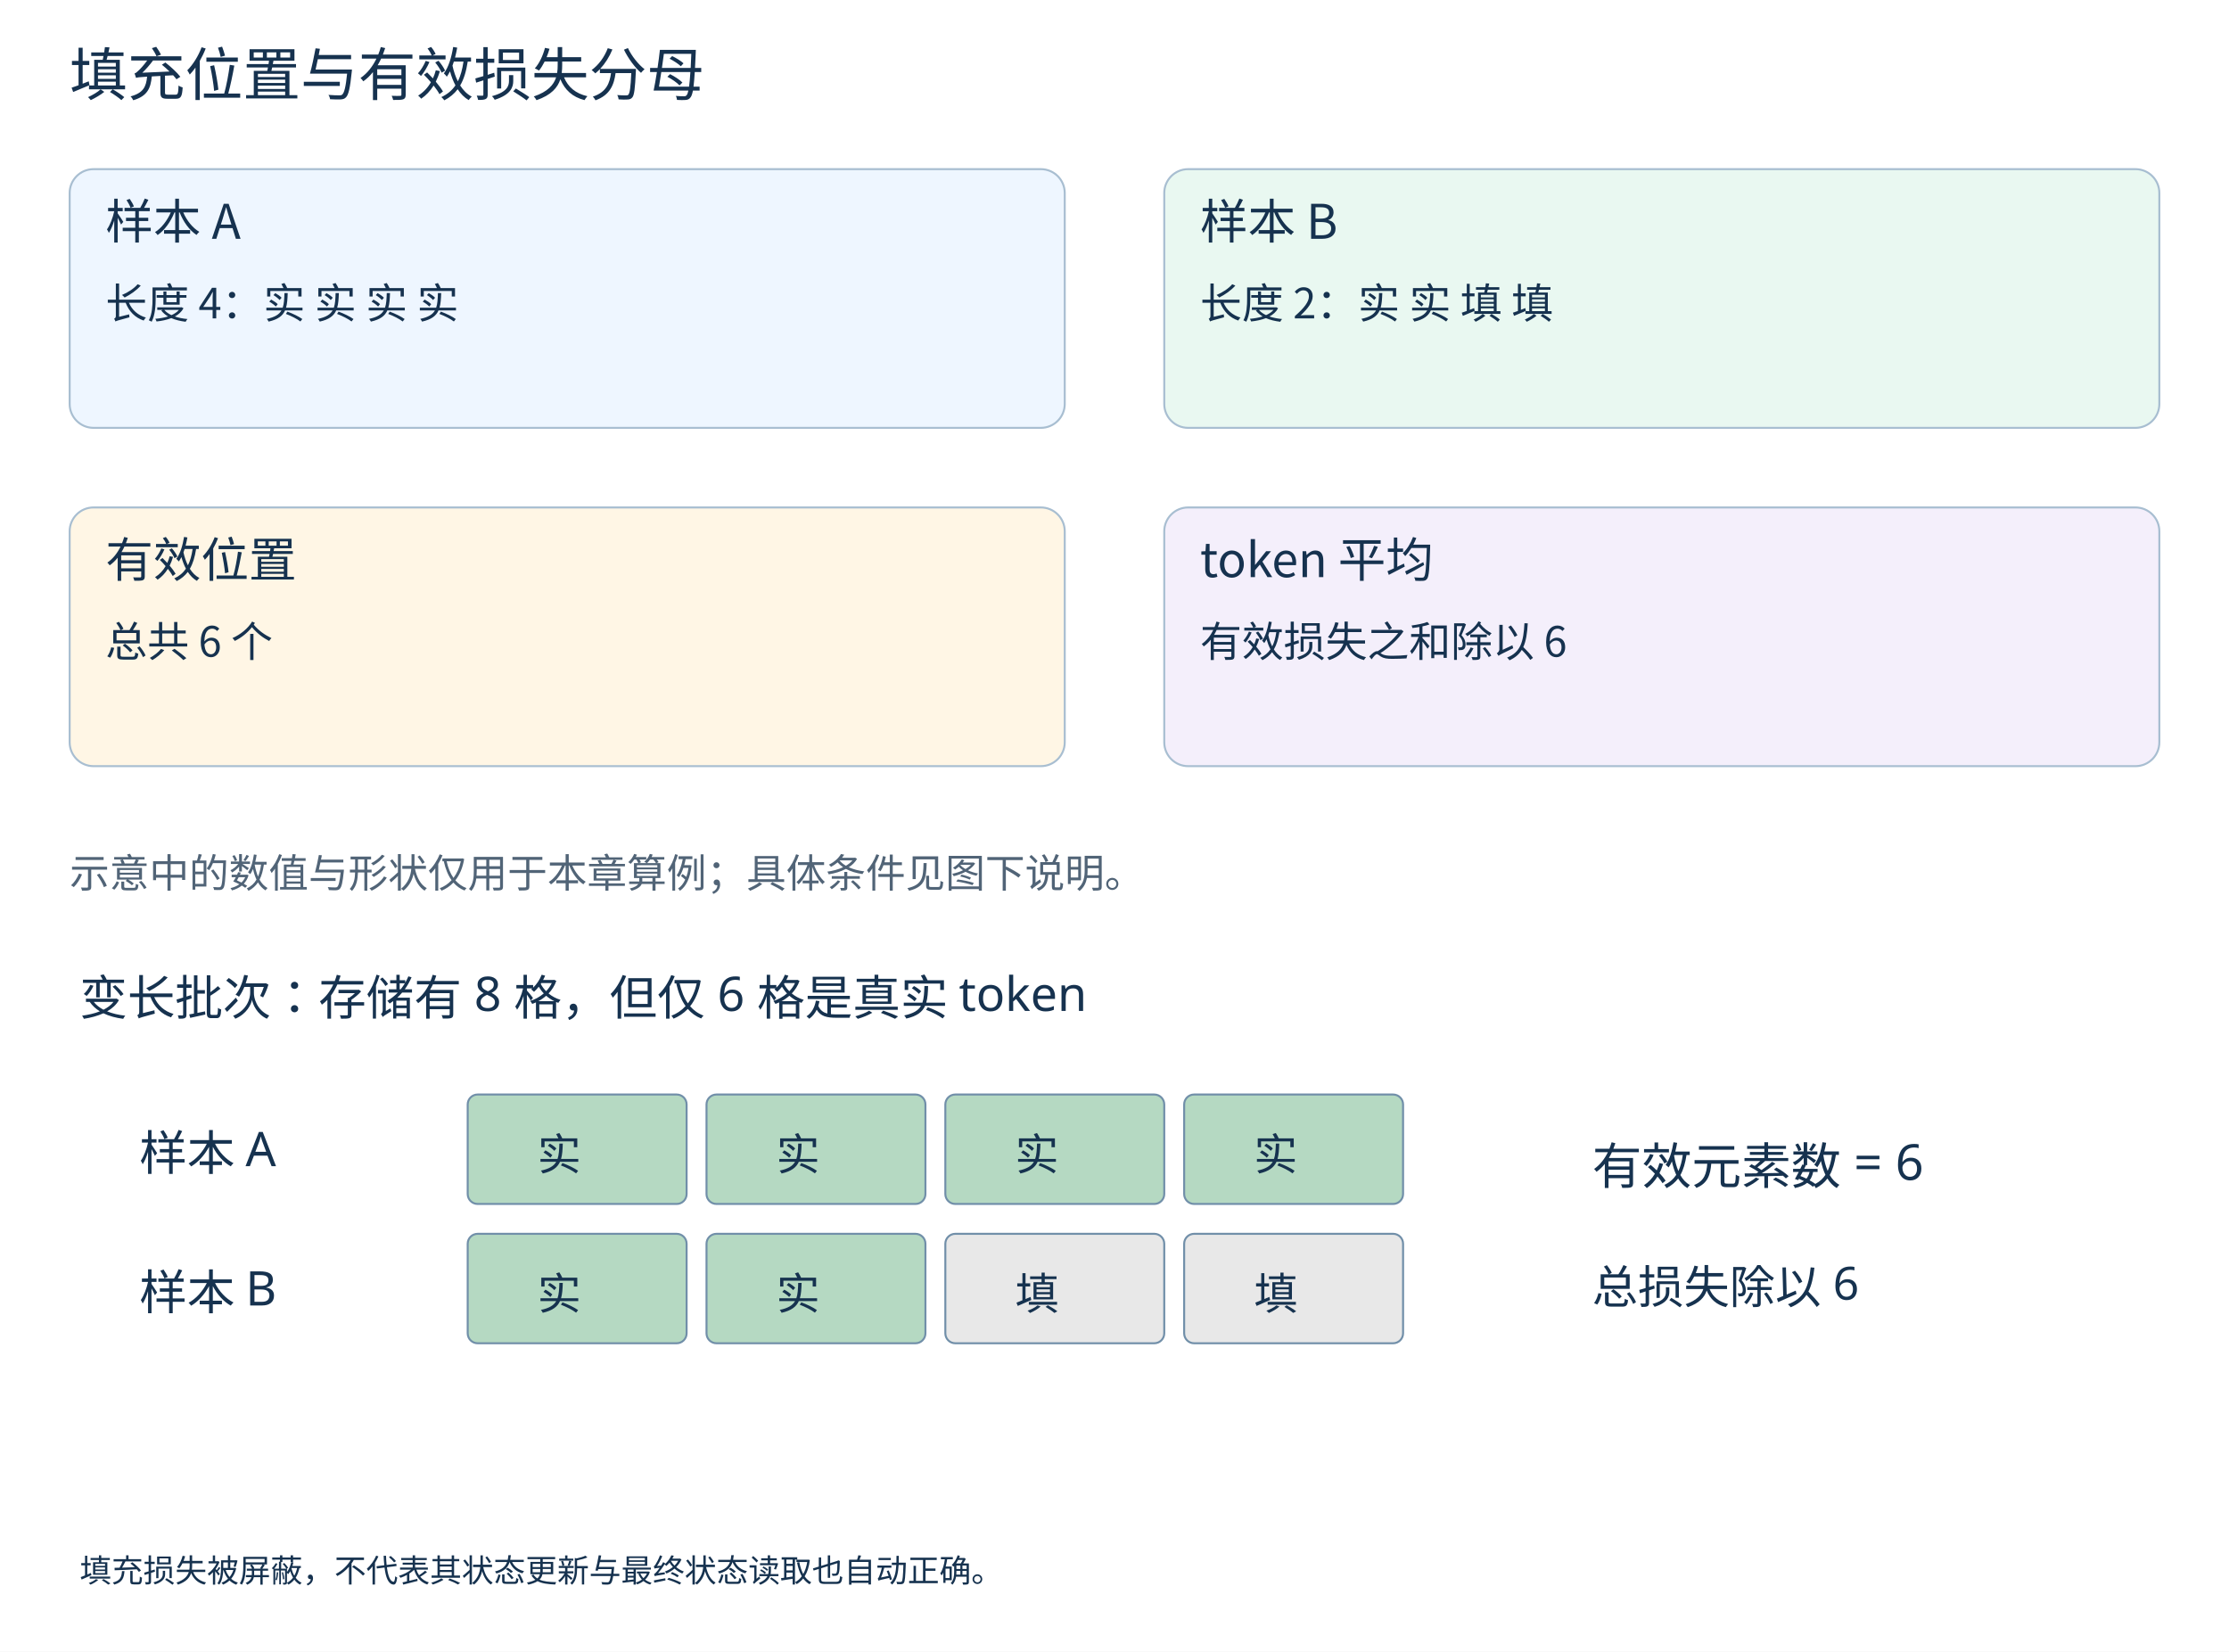
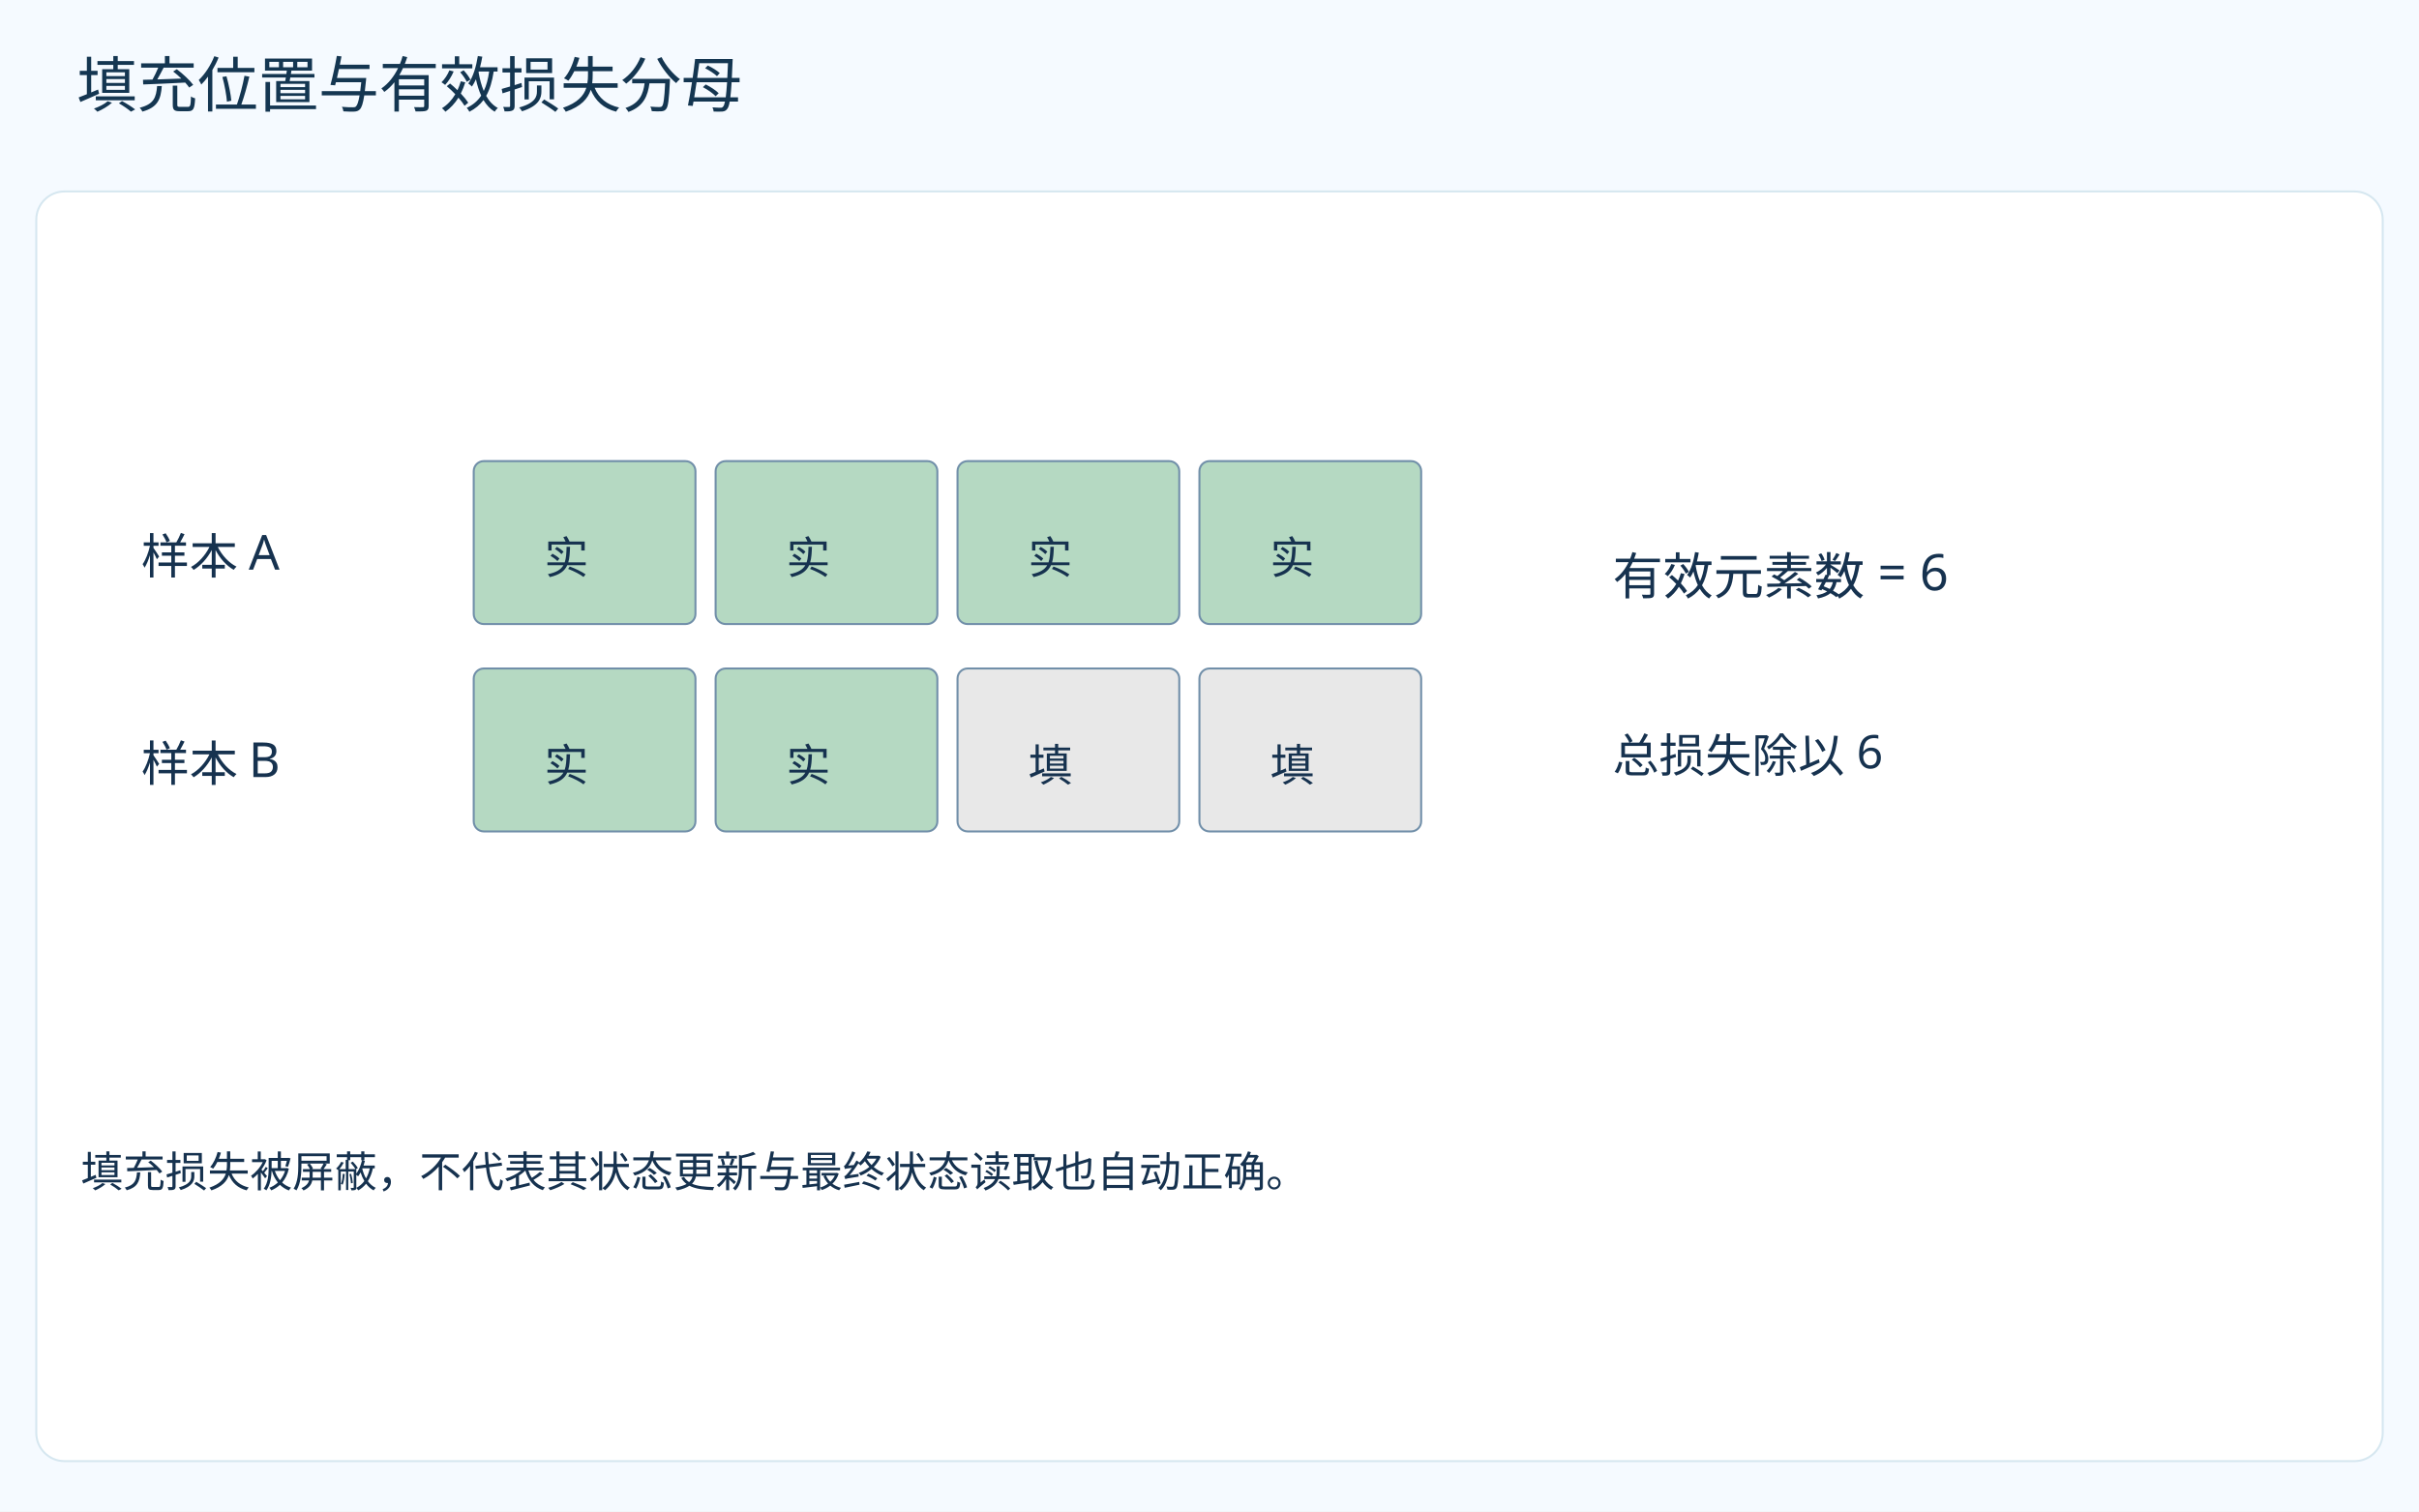
- <svg xmlns="http://www.w3.org/2000/svg" width="1120" height="830" viewBox="0 0 1120 830" role="img">
-   <rect width="1120" height="830" fill="white" />
+ <svg xmlns="http://www.w3.org/2000/svg" width="1200" height="750" viewBox="0 0 1200 750" role="img">
+   <rect width="1200" height="750" fill="#f5faff" />
+   <rect x="18" y="95" width="1164" height="630" rx="14" fill="white" stroke="#d6e7f0" />
+   <text x="38" y="53" font-size="30" font-family="Microsoft YaHei,sans-serif" fill="#143651">填充位置与有效损失分母</text>
  <g font-family="Microsoft YaHei, Noto Sans CJK SC, sans-serif">
-     <text x="35" y="48" font-size="29" fill="#16324f">填充位置与有效损失分母</text>
-     <rect x="35" y="85" width="500" height="130" rx="12" fill="#eef6ff" stroke="#a8bed1" />
-     <text x="53" y="120" font-size="24" fill="#16324f">样本 A</text>
-     <text x="53" y="160" font-size="21" fill="#16324f">长度 4：实 实 实 实</text>
-     <rect x="585" y="85" width="500" height="130" rx="12" fill="#e9f8f1" stroke="#a8bed1" />
-     <text x="603" y="120" font-size="24" fill="#16324f">样本 B</text>
-     <text x="603" y="160" font-size="21" fill="#16324f">长度 2：实 实 填 填</text>
-     <rect x="35" y="255" width="500" height="130" rx="12" fill="#fff6e5" stroke="#a8bed1" />
-     <text x="53" y="290" font-size="24" fill="#16324f">有效位置</text>
-     <text x="53" y="330" font-size="21" fill="#16324f">总共 6 个</text>
-     <rect x="585" y="255" width="500" height="130" rx="12" fill="#f4effb" stroke="#a8bed1" />
-     <text x="603" y="290" font-size="24" fill="#16324f">token 平均</text>
-     <text x="603" y="330" font-size="21" fill="#16324f">有效损失之和除以 6</text>
-     <text x="35" y="446" font-size="20" fill="#516477">示意中的数值与形状仅用于本章算例；具体条件见图下说明。</text>
+     <text x="70" y="284.66" font-family="Microsoft YaHei,sans-serif" font-size="24.0" fill="#16324f">样本 A</text>
+     <rect x="235" y="228.8" width="110" height="80.85" rx="5" fill="#b5d9c2" stroke="#718fa9" />
+     <text x="270" y="284.66" font-family="Microsoft YaHei,sans-serif" font-size="22.0" fill="#16324f">实</text>
+     <rect x="355" y="228.8" width="110" height="80.85" rx="5" fill="#b5d9c2" stroke="#718fa9" />
+     <text x="390" y="284.66" font-family="Microsoft YaHei,sans-serif" font-size="22.0" fill="#16324f">实</text>
+     <rect x="475" y="228.8" width="110" height="80.85" rx="5" fill="#b5d9c2" stroke="#718fa9" />
+     <text x="510" y="284.66" font-family="Microsoft YaHei,sans-serif" font-size="22.0" fill="#16324f">实</text>
+     <rect x="595" y="228.8" width="110" height="80.85" rx="5" fill="#b5d9c2" stroke="#718fa9" />
+     <text x="630" y="284.66" font-family="Microsoft YaHei,sans-serif" font-size="22.0" fill="#16324f">实</text>
+     <text x="70" y="387.56" font-family="Microsoft YaHei,sans-serif" font-size="24.0" fill="#16324f">样本 B</text>
+     <rect x="235" y="331.7" width="110" height="80.85" rx="5" fill="#b5d9c2" stroke="#718fa9" />
+     <text x="270" y="387.56" font-family="Microsoft YaHei,sans-serif" font-size="22.0" fill="#16324f">实</text>
+     <rect x="355" y="331.7" width="110" height="80.85" rx="5" fill="#b5d9c2" stroke="#718fa9" />
+     <text x="390" y="387.56" font-family="Microsoft YaHei,sans-serif" font-size="22.0" fill="#16324f">实</text>
+     <rect x="475" y="331.7" width="110" height="80.85" rx="5" fill="#e8e8e8" stroke="#718fa9" />
+     <text x="510" y="387.56" font-family="Microsoft YaHei,sans-serif" font-size="22.0" fill="#16324f">填</text>
+     <rect x="595" y="331.7" width="110" height="80.85" rx="5" fill="#e8e8e8" stroke="#718fa9" />
+     <text x="630" y="387.56" font-family="Microsoft YaHei,sans-serif" font-size="22.0" fill="#16324f">填</text>
+     <text x="800" y="294.95" font-family="Microsoft YaHei,sans-serif" font-size="25.0" fill="#16324f">有效元素数 = 6</text>
+     <text x="800" y="383.15" font-family="Microsoft YaHei,sans-serif" font-size="23.0" fill="#16324f">总损失除以 6</text>
+     <text x="40" y="588.95" font-family="Microsoft YaHei,sans-serif" font-size="21" fill="#16324f">填充损失被屏蔽，不代表其状态更新与最终状态读取也自动正确。</text>
  </g>
-   <text x="40" y="510" font-family="Microsoft YaHei,sans-serif" font-size="24" fill="#16324f">变长批次：存储有 8 格，但仅 6 格是真实 token</text>
-   <text x="70" y="588" font-family="Microsoft YaHei,sans-serif" font-size="24" fill="#16324f">样本 A</text>
-   <rect x="235" y="550" width="110" height="55" rx="5" fill="#b5d9c2" stroke="#718fa9" />
-   <text x="270" y="588" font-family="Microsoft YaHei,sans-serif" font-size="22" fill="#16324f">实</text>
-   <rect x="355" y="550" width="110" height="55" rx="5" fill="#b5d9c2" stroke="#718fa9" />
-   <text x="390" y="588" font-family="Microsoft YaHei,sans-serif" font-size="22" fill="#16324f">实</text>
-   <rect x="475" y="550" width="110" height="55" rx="5" fill="#b5d9c2" stroke="#718fa9" />
-   <text x="510" y="588" font-family="Microsoft YaHei,sans-serif" font-size="22" fill="#16324f">实</text>
-   <rect x="595" y="550" width="110" height="55" rx="5" fill="#b5d9c2" stroke="#718fa9" />
-   <text x="630" y="588" font-family="Microsoft YaHei,sans-serif" font-size="22" fill="#16324f">实</text>
-   <text x="70" y="658" font-family="Microsoft YaHei,sans-serif" font-size="24" fill="#16324f">样本 B</text>
-   <rect x="235" y="620" width="110" height="55" rx="5" fill="#b5d9c2" stroke="#718fa9" />
-   <text x="270" y="658" font-family="Microsoft YaHei,sans-serif" font-size="22" fill="#16324f">实</text>
-   <rect x="355" y="620" width="110" height="55" rx="5" fill="#b5d9c2" stroke="#718fa9" />
-   <text x="390" y="658" font-family="Microsoft YaHei,sans-serif" font-size="22" fill="#16324f">实</text>
-   <rect x="475" y="620" width="110" height="55" rx="5" fill="#e8e8e8" stroke="#718fa9" />
-   <text x="510" y="658" font-family="Microsoft YaHei,sans-serif" font-size="22" fill="#16324f">填</text>
-   <rect x="595" y="620" width="110" height="55" rx="5" fill="#e8e8e8" stroke="#718fa9" />
-   <text x="630" y="658" font-family="Microsoft YaHei,sans-serif" font-size="22" fill="#16324f">填</text>
-   <text x="800" y="595" font-family="Microsoft YaHei,sans-serif" font-size="25" fill="#16324f">有效元素数 = 6</text>
-   <text x="800" y="655" font-family="Microsoft YaHei,sans-serif" font-size="23" fill="#16324f">总损失除以 6</text>
-   <text x="40" y="795" font-family="Microsoft YaHei,sans-serif" font-size="16" fill="#16324f">填充损失被屏蔽，不代表其状态更新与最终状态读取也自动正确。</text>
</svg>
